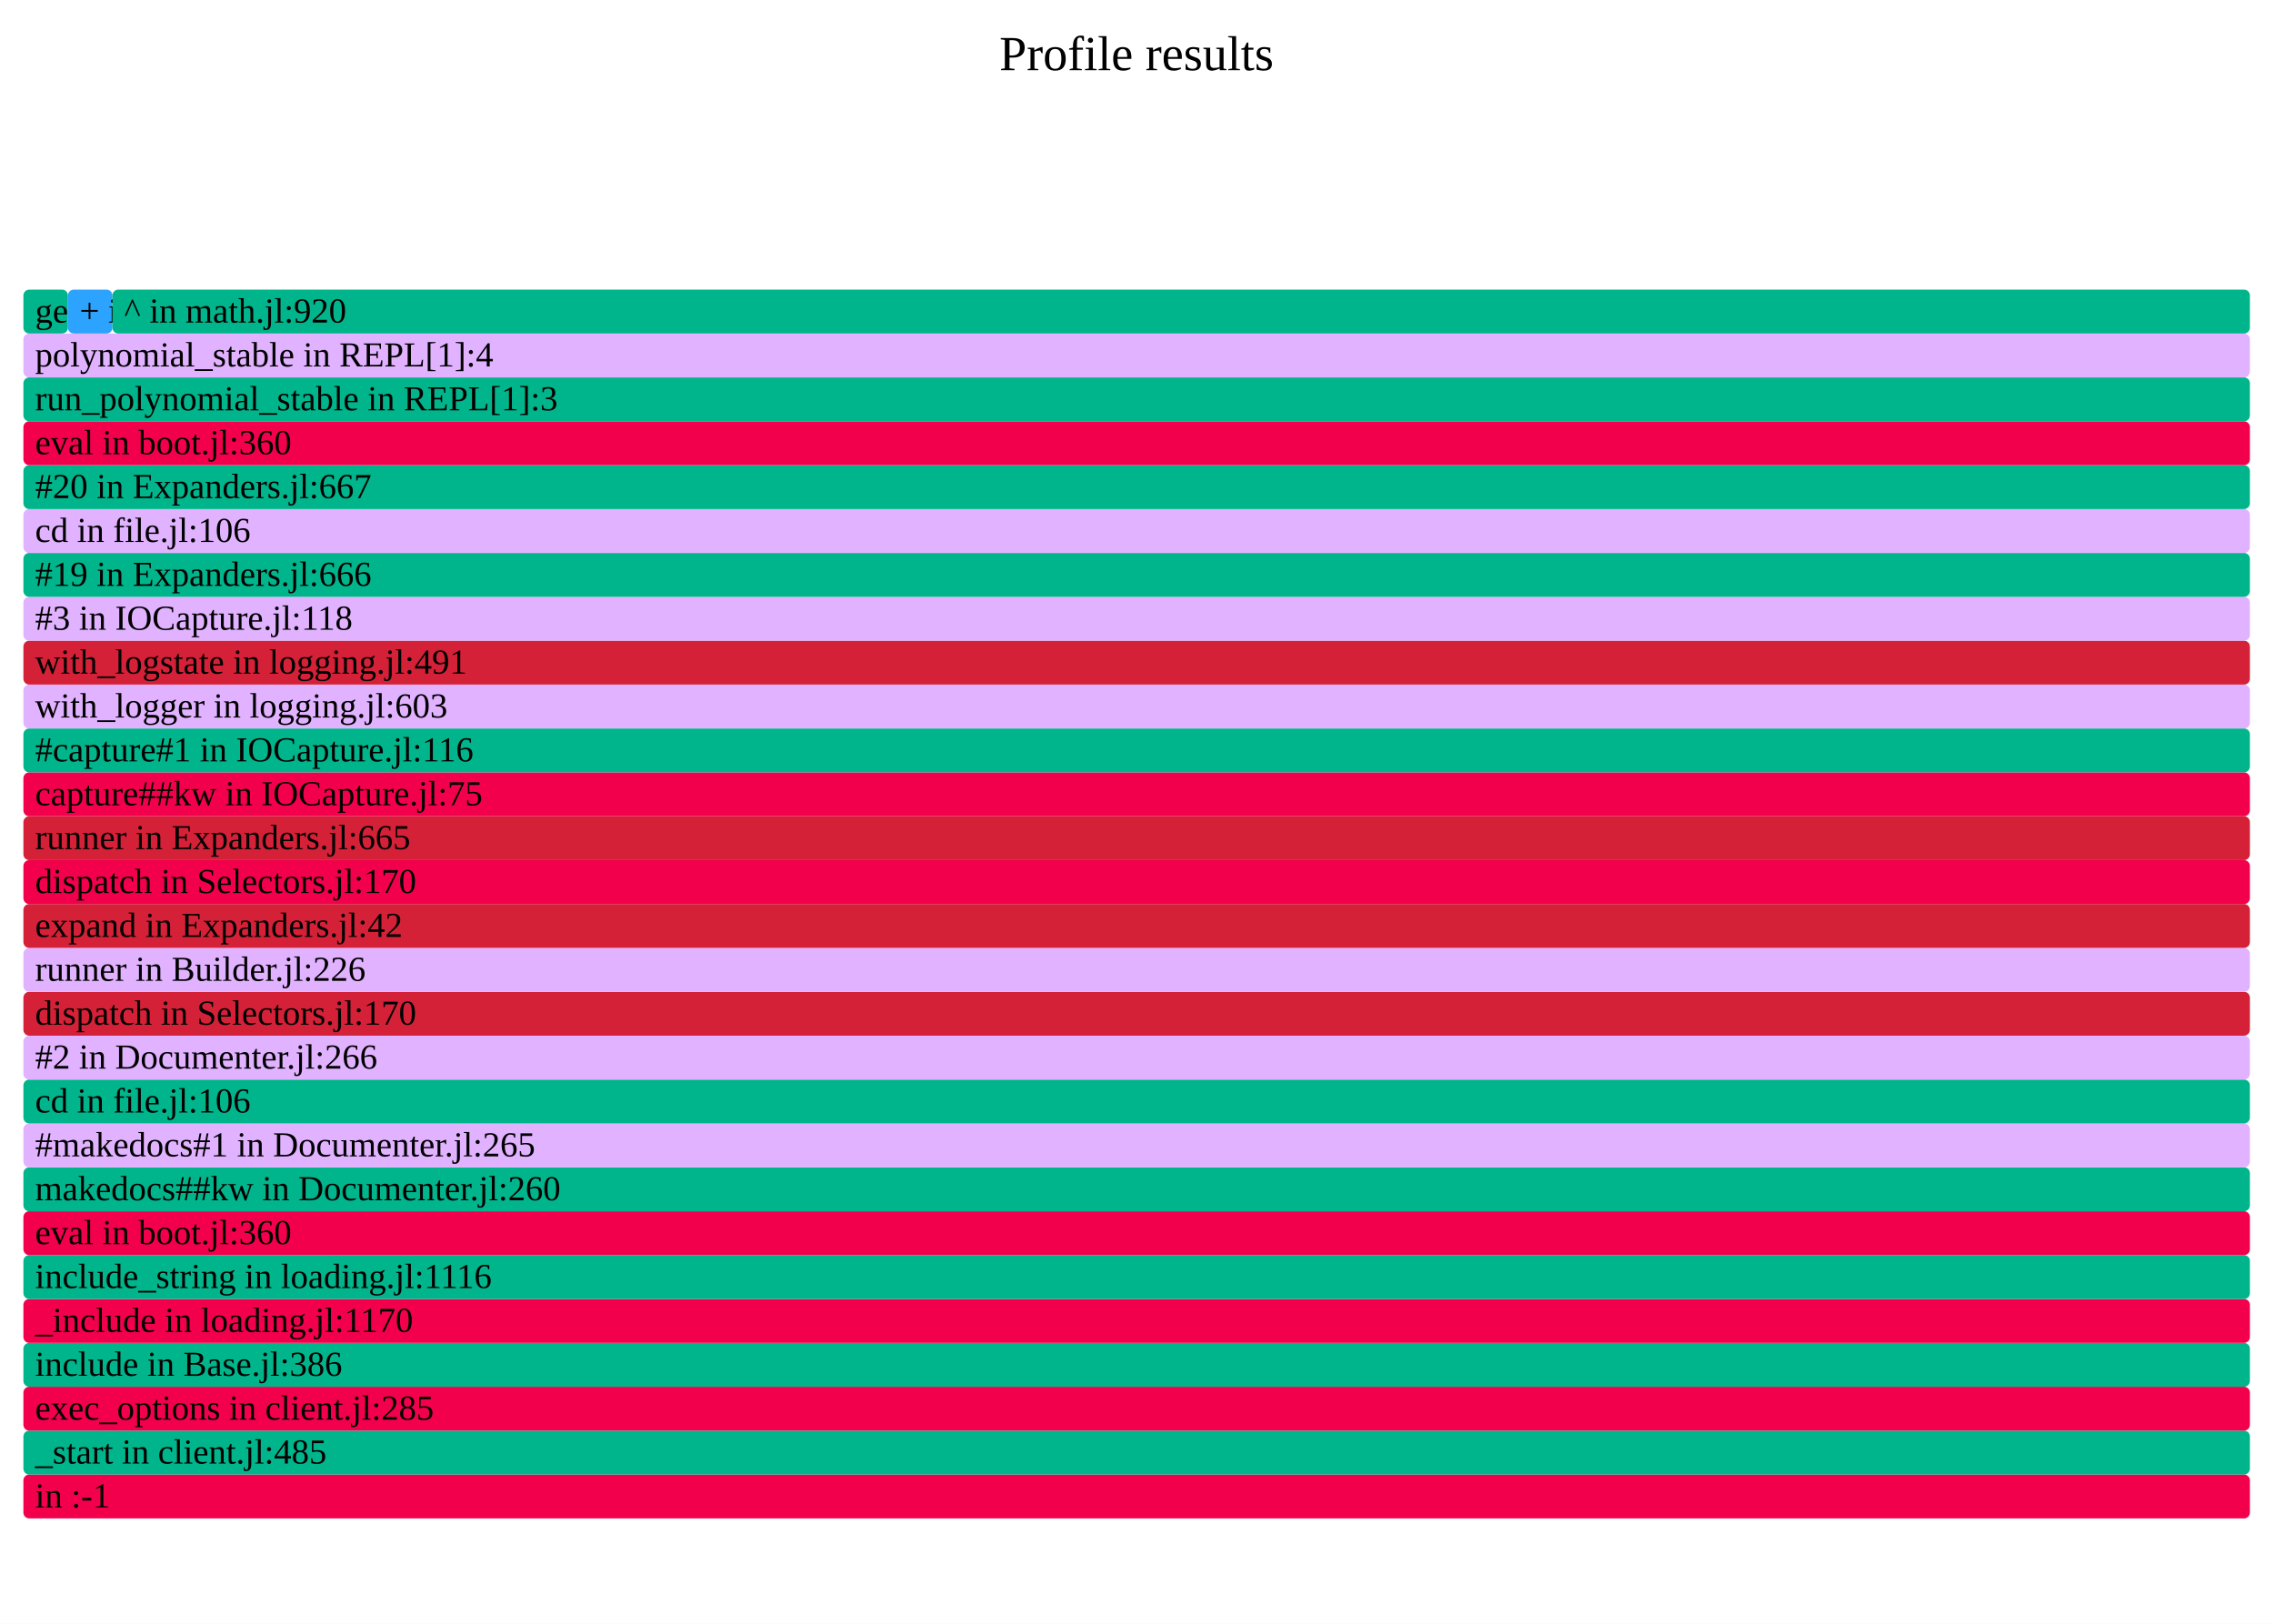
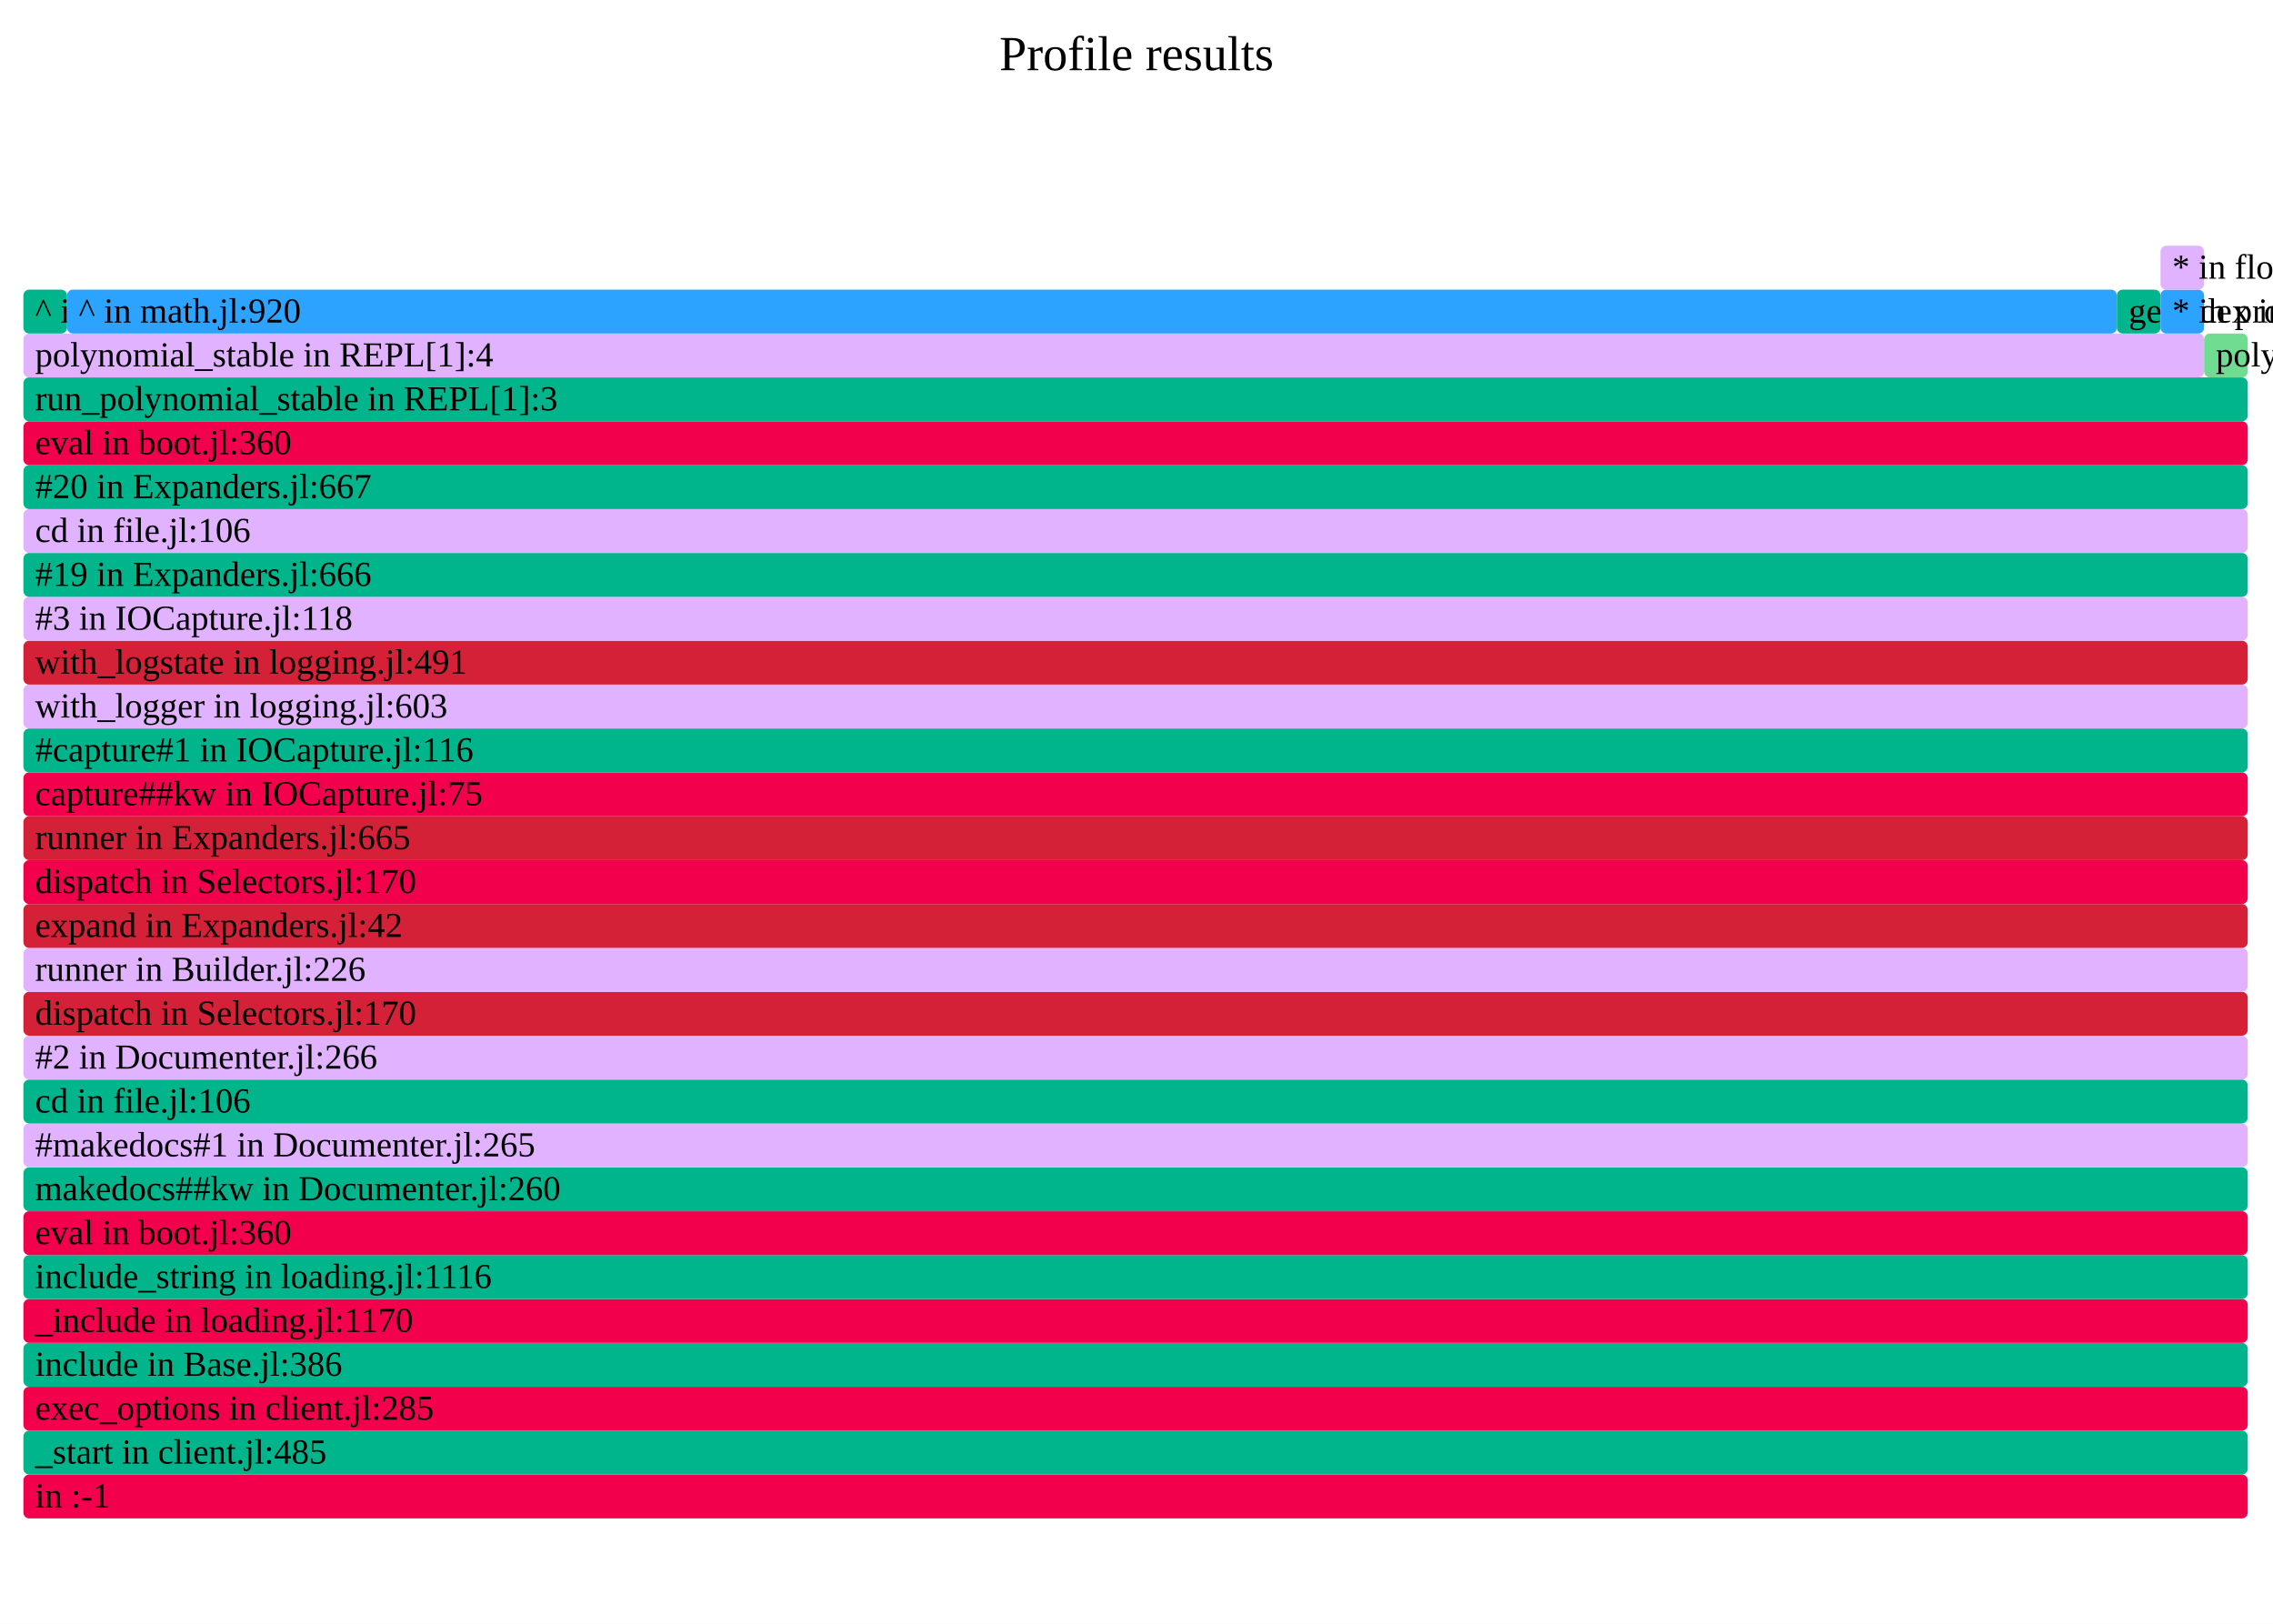
- <svg xmlns="http://www.w3.org/2000/svg" version="1.1" width="777" height="555" viewBox="0 0 777 555" id="fig-f39389653fed45d78d77c67e85744b93">
+ <svg xmlns="http://www.w3.org/2000/svg" version="1.1" width="777" height="555" viewBox="0 0 777 555" id="fig-366b5dc8e99e494a97444594483bc031">
  <defs>
-     <clipPath id="fig-f39389653fed45d78d77c67e85744b93-clip">
+     <clipPath id="fig-366b5dc8e99e494a97444594483bc031-clip">
      <rect x="0" y="0" width="777" height="555" />
    </clipPath>
  </defs>
  <style type="text/css">
-     #fig-f39389653fed45d78d77c67e85744b93 text {
+     #fig-366b5dc8e99e494a97444594483bc031 text {
        pointer-events: none;
        font-family: inherit;
        font-size: 12px;
        fill: #000000;
    }
-     text#fig-f39389653fed45d78d77c67e85744b93-caption {
+     text#fig-366b5dc8e99e494a97444594483bc031-caption {
        font-size: 16.8px;
        fill: #000000;
        text-anchor: middle;
    }
-     #fig-f39389653fed45d78d77c67e85744b93-bg {
+     #fig-366b5dc8e99e494a97444594483bc031-bg {
        fill: #FFFFFF;
    }
-     #fig-f39389653fed45d78d77c67e85744b93-viewport rect, #fig-f39389653fed45d78d77c67e85744b93-viewport path {
+     #fig-366b5dc8e99e494a97444594483bc031-viewport rect, #fig-366b5dc8e99e494a97444594483bc031-viewport path {
        vector-effect: non-scaling-stroke;
        fill-opacity: 1;
    }
-     #fig-f39389653fed45d78d77c67e85744b93-viewport text {
+     #fig-366b5dc8e99e494a97444594483bc031-viewport text {
        stroke: #000000;
        stroke-width: 0;
        stroke-opacity: 0.35;
    }
-     #fig-f39389653fed45d78d77c67e85744b93-viewport rect:hover, #fig-f39389653fed45d78d77c67e85744b93-viewport path:hover {
+     #fig-366b5dc8e99e494a97444594483bc031-viewport rect:hover, #fig-366b5dc8e99e494a97444594483bc031-viewport path:hover {
        fill-opacity: 0.75;
        stroke: #000000;
        stroke-width: 0.5;
    }
-     #fig-f39389653fed45d78d77c67e85744b93-viewport + rect {
+     #fig-366b5dc8e99e494a97444594483bc031-viewport + rect {
        fill: #FFFFFF;
        opacity: 0.8;
    }
-     text#fig-f39389653fed45d78d77c67e85744b93-details{
+     text#fig-366b5dc8e99e494a97444594483bc031-details{
        fill: #000000;
    }
</style>
-   <g id="fig-f39389653fed45d78d77c67e85744b93-frame" clip-path="url(#fig-f39389653fed45d78d77c67e85744b93-clip)">
-     <rect id="fig-f39389653fed45d78d77c67e85744b93-bg" x="0" y="0" width="777" height="555" />
-     <text id="fig-f39389653fed45d78d77c67e85744b93-caption" x="388.5" y="24">Profile results</text>
-     <g id="fig-f39389653fed45d78d77c67e85744b93-viewport" transform="scale(1)">
-       <rect x="8" y="504" width="761.11" height="15" rx="2" fill="#F3004D" data-dinfo="" />
+   <g id="fig-366b5dc8e99e494a97444594483bc031-frame" clip-path="url(#fig-366b5dc8e99e494a97444594483bc031-clip)">
+     <rect id="fig-366b5dc8e99e494a97444594483bc031-bg" x="0" y="0" width="777" height="555" />
+     <text id="fig-366b5dc8e99e494a97444594483bc031-caption" x="388.5" y="24">Profile results</text>
+     <g id="fig-366b5dc8e99e494a97444594483bc031-viewport" transform="scale(1)">
+       <rect x="8" y="504" width="760.36" height="15" rx="2" fill="#F3004D" data-dinfo="" />
      <text x="8" dx="4" y="515.25"> in :-1</text>
-       <rect x="8" y="489" width="761.11" height="15" rx="2" fill="#00B58B" data-dinfo="./" />
+       <rect x="8" y="489" width="760.36" height="15" rx="2" fill="#00B58B" data-dinfo="./" />
      <text x="8" dx="4" y="500.25">_start in client.jl:485</text>
-       <rect x="8" y="474" width="761.11" height="15" rx="2" fill="#F3004D" data-dinfo="./" />
+       <rect x="8" y="474" width="760.36" height="15" rx="2" fill="#F3004D" data-dinfo="./" />
      <text x="8" dx="4" y="485.25">exec_options in client.jl:285</text>
-       <rect x="8" y="459" width="761.11" height="15" rx="2" fill="#00B58B" data-dinfo="./" />
+       <rect x="8" y="459" width="760.36" height="15" rx="2" fill="#00B58B" data-dinfo="./" />
      <text x="8" dx="4" y="470.25">include in Base.jl:386</text>
-       <rect x="8" y="444" width="761.11" height="15" rx="2" fill="#F3004D" data-dinfo="./" />
+       <rect x="8" y="444" width="760.36" height="15" rx="2" fill="#F3004D" data-dinfo="./" />
      <text x="8" dx="4" y="455.25">_include in loading.jl:1170</text>
-       <rect x="8" y="429" width="761.11" height="15" rx="2" fill="#00B58B" data-dinfo="./" />
+       <rect x="8" y="429" width="760.36" height="15" rx="2" fill="#00B58B" data-dinfo="./" />
      <text x="8" dx="4" y="440.25">include_string in loading.jl:1116</text>
-       <rect x="8" y="414" width="761.11" height="15" rx="2" fill="#F3004D" data-dinfo="./" />
+       <rect x="8" y="414" width="760.36" height="15" rx="2" fill="#F3004D" data-dinfo="./" />
      <text x="8" dx="4" y="425.25">eval in boot.jl:360</text>
-       <rect x="8" y="399" width="761.11" height="15" rx="2" fill="#00B58B" data-dinfo="/home/runner/.julia/packages/Documenter/qdbx6/src/" />
+       <rect x="8" y="399" width="760.36" height="15" rx="2" fill="#00B58B" data-dinfo="/home/runner/.julia/packages/Documenter/qdbx6/src/" />
      <text x="8" dx="4" y="410.25">makedocs##kw in Documenter.jl:260</text>
-       <rect x="8" y="384" width="761.11" height="15" rx="2" fill="#E1B2FF" data-dinfo="/home/runner/.julia/packages/Documenter/qdbx6/src/" />
+       <rect x="8" y="384" width="760.36" height="15" rx="2" fill="#E1B2FF" data-dinfo="/home/runner/.julia/packages/Documenter/qdbx6/src/" />
      <text x="8" dx="4" y="395.25">#makedocs#1 in Documenter.jl:265</text>
-       <rect x="8" y="369" width="761.11" height="15" rx="2" fill="#00B58B" data-dinfo="./" />
+       <rect x="8" y="369" width="760.36" height="15" rx="2" fill="#00B58B" data-dinfo="./" />
      <text x="8" dx="4" y="380.25">cd in file.jl:106</text>
-       <rect x="8" y="354" width="761.11" height="15" rx="2" fill="#E1B2FF" data-dinfo="/home/runner/.julia/packages/Documenter/qdbx6/src/" />
+       <rect x="8" y="354" width="760.36" height="15" rx="2" fill="#E1B2FF" data-dinfo="/home/runner/.julia/packages/Documenter/qdbx6/src/" />
      <text x="8" dx="4" y="365.25">#2 in Documenter.jl:266</text>
-       <rect x="8" y="339" width="761.11" height="15" rx="2" fill="#D42137" data-dinfo="/home/runner/.julia/packages/Documenter/qdbx6/src/Utilities/" />
+       <rect x="8" y="339" width="760.36" height="15" rx="2" fill="#D42137" data-dinfo="/home/runner/.julia/packages/Documenter/qdbx6/src/Utilities/" />
      <text x="8" dx="4" y="350.25">dispatch in Selectors.jl:170</text>
-       <rect x="8" y="324" width="761.11" height="15" rx="2" fill="#E1B2FF" data-dinfo="/home/runner/.julia/packages/Documenter/qdbx6/src/" />
+       <rect x="8" y="324" width="760.36" height="15" rx="2" fill="#E1B2FF" data-dinfo="/home/runner/.julia/packages/Documenter/qdbx6/src/" />
      <text x="8" dx="4" y="335.25">runner in Builder.jl:226</text>
-       <rect x="8" y="309" width="761.11" height="15" rx="2" fill="#D42137" data-dinfo="/home/runner/.julia/packages/Documenter/qdbx6/src/" />
+       <rect x="8" y="309" width="760.36" height="15" rx="2" fill="#D42137" data-dinfo="/home/runner/.julia/packages/Documenter/qdbx6/src/" />
      <text x="8" dx="4" y="320.25">expand in Expanders.jl:42</text>
-       <rect x="8" y="294" width="761.11" height="15" rx="2" fill="#F3004D" data-dinfo="/home/runner/.julia/packages/Documenter/qdbx6/src/Utilities/" />
+       <rect x="8" y="294" width="760.36" height="15" rx="2" fill="#F3004D" data-dinfo="/home/runner/.julia/packages/Documenter/qdbx6/src/Utilities/" />
      <text x="8" dx="4" y="305.25">dispatch in Selectors.jl:170</text>
-       <rect x="8" y="279" width="761.11" height="15" rx="2" fill="#D42137" data-dinfo="/home/runner/.julia/packages/Documenter/qdbx6/src/" />
+       <rect x="8" y="279" width="760.36" height="15" rx="2" fill="#D42137" data-dinfo="/home/runner/.julia/packages/Documenter/qdbx6/src/" />
      <text x="8" dx="4" y="290.25">runner in Expanders.jl:665</text>
-       <rect x="8" y="264" width="761.11" height="15" rx="2" fill="#F3004D" data-dinfo="/home/runner/.julia/packages/IOCapture/sXY71/src/" />
+       <rect x="8" y="264" width="760.36" height="15" rx="2" fill="#F3004D" data-dinfo="/home/runner/.julia/packages/IOCapture/sXY71/src/" />
      <text x="8" dx="4" y="275.25">capture##kw in IOCapture.jl:75</text>
-       <rect x="8" y="249" width="761.11" height="15" rx="2" fill="#00B58B" data-dinfo="/home/runner/.julia/packages/IOCapture/sXY71/src/" />
+       <rect x="8" y="249" width="760.36" height="15" rx="2" fill="#00B58B" data-dinfo="/home/runner/.julia/packages/IOCapture/sXY71/src/" />
      <text x="8" dx="4" y="260.25">#capture#1 in IOCapture.jl:116</text>
-       <rect x="8" y="234" width="761.11" height="15" rx="2" fill="#E1B2FF" data-dinfo="./" />
+       <rect x="8" y="234" width="760.36" height="15" rx="2" fill="#E1B2FF" data-dinfo="./" />
      <text x="8" dx="4" y="245.25">with_logger in logging.jl:603</text>
-       <rect x="8" y="219" width="761.11" height="15" rx="2" fill="#D42137" data-dinfo="./" />
+       <rect x="8" y="219" width="760.36" height="15" rx="2" fill="#D42137" data-dinfo="./" />
      <text x="8" dx="4" y="230.25">with_logstate in logging.jl:491</text>
-       <rect x="8" y="204" width="761.11" height="15" rx="2" fill="#E1B2FF" data-dinfo="/home/runner/.julia/packages/IOCapture/sXY71/src/" />
+       <rect x="8" y="204" width="760.36" height="15" rx="2" fill="#E1B2FF" data-dinfo="/home/runner/.julia/packages/IOCapture/sXY71/src/" />
      <text x="8" dx="4" y="215.25">#3 in IOCapture.jl:118</text>
-       <rect x="8" y="189" width="761.11" height="15" rx="2" fill="#00B58B" data-dinfo="/home/runner/.julia/packages/Documenter/qdbx6/src/" />
+       <rect x="8" y="189" width="760.36" height="15" rx="2" fill="#00B58B" data-dinfo="/home/runner/.julia/packages/Documenter/qdbx6/src/" />
      <text x="8" dx="4" y="200.25">#19 in Expanders.jl:666</text>
-       <rect x="8" y="174" width="761.11" height="15" rx="2" fill="#E1B2FF" data-dinfo="./" />
+       <rect x="8" y="174" width="760.36" height="15" rx="2" fill="#E1B2FF" data-dinfo="./" />
      <text x="8" dx="4" y="185.25">cd in file.jl:106</text>
-       <rect x="8" y="159" width="761.11" height="15" rx="2" fill="#00B58B" data-dinfo="/home/runner/.julia/packages/Documenter/qdbx6/src/" />
+       <rect x="8" y="159" width="760.36" height="15" rx="2" fill="#00B58B" data-dinfo="/home/runner/.julia/packages/Documenter/qdbx6/src/" />
      <text x="8" dx="4" y="170.25">#20 in Expanders.jl:667</text>
-       <rect x="8" y="144" width="761.11" height="15" rx="2" fill="#F3004D" data-dinfo="./" />
+       <rect x="8" y="144" width="760.36" height="15" rx="2" fill="#F3004D" data-dinfo="./" />
      <text x="8" dx="4" y="155.25">eval in boot.jl:360</text>
-       <rect x="8" y="129" width="761.11" height="15" rx="2" fill="#00B58B" data-dinfo="./" />
+       <rect x="8" y="129" width="760.36" height="15" rx="2" fill="#00B58B" data-dinfo="./" />
      <text x="8" dx="4" y="140.25">run_polynomial_stable in REPL[1]:3</text>
-       <rect x="8" y="114" width="761.11" height="15" rx="2" fill="#E1B2FF" data-dinfo="./" />
+       <rect x="8" y="114" width="745.45" height="15" rx="2" fill="#E1B2FF" data-dinfo="./" />
      <text x="8" dx="4" y="125.25">polynomial_stable in REPL[1]:4</text>
-       <rect x="8" y="99" width="15.22" height="15" rx="2" fill="#00B58B" data-dinfo="./" />
-       <text x="8" dx="4" y="110.25">getindex in array.jl:805</text>
-       <rect x="23.22" y="99" width="15.22" height="15" rx="2" fill="#2CA3FF" data-dinfo="./" />
-       <text x="23.22" dx="4" y="110.25">+ in float.jl:326</text>
-       <rect x="38.44" y="99" width="730.67" height="15" rx="2" fill="#00B58B" data-dinfo="./" />
-       <text x="38.44" dx="4" y="110.25">^ in math.jl:920</text>
+       <rect x="8" y="99" width="14.91" height="15" rx="2" fill="#00B58B" data-dinfo="./" />
+       <text x="8" dx="4" y="110.25">^ in math.jl:915</text>
+       <rect x="22.91" y="99" width="700.73" height="15" rx="2" fill="#2CA3FF" data-dinfo="./" />
+       <text x="22.91" dx="4" y="110.25">^ in math.jl:920</text>
+       <rect x="723.64" y="99" width="14.91" height="15" rx="2" fill="#00B58B" data-dinfo="./" />
+       <text x="723.64" dx="4" y="110.25">getindex in math.jl:920</text>
+       <rect x="738.55" y="99" width="14.9" height="15" rx="2" fill="#2CA3FF" data-dinfo="./" />
+       <text x="738.55" dx="4" y="110.25">* in promotion.jl:322</text>
+       <rect x="738.55" y="84" width="14.9" height="15" rx="2" fill="#E1B2FF" data-dinfo="./" />
+       <text x="738.55" dx="4" y="95.25">* in float.jl:332</text>
+       <rect x="753.45" y="114" width="14.91" height="15" rx="2" fill="#6FDC91" data-dinfo="./" />
+       <text x="753.45" dx="4" y="125.25">polynomial_stable in math.jl:0</text>
    </g>
  </g>
</svg>
